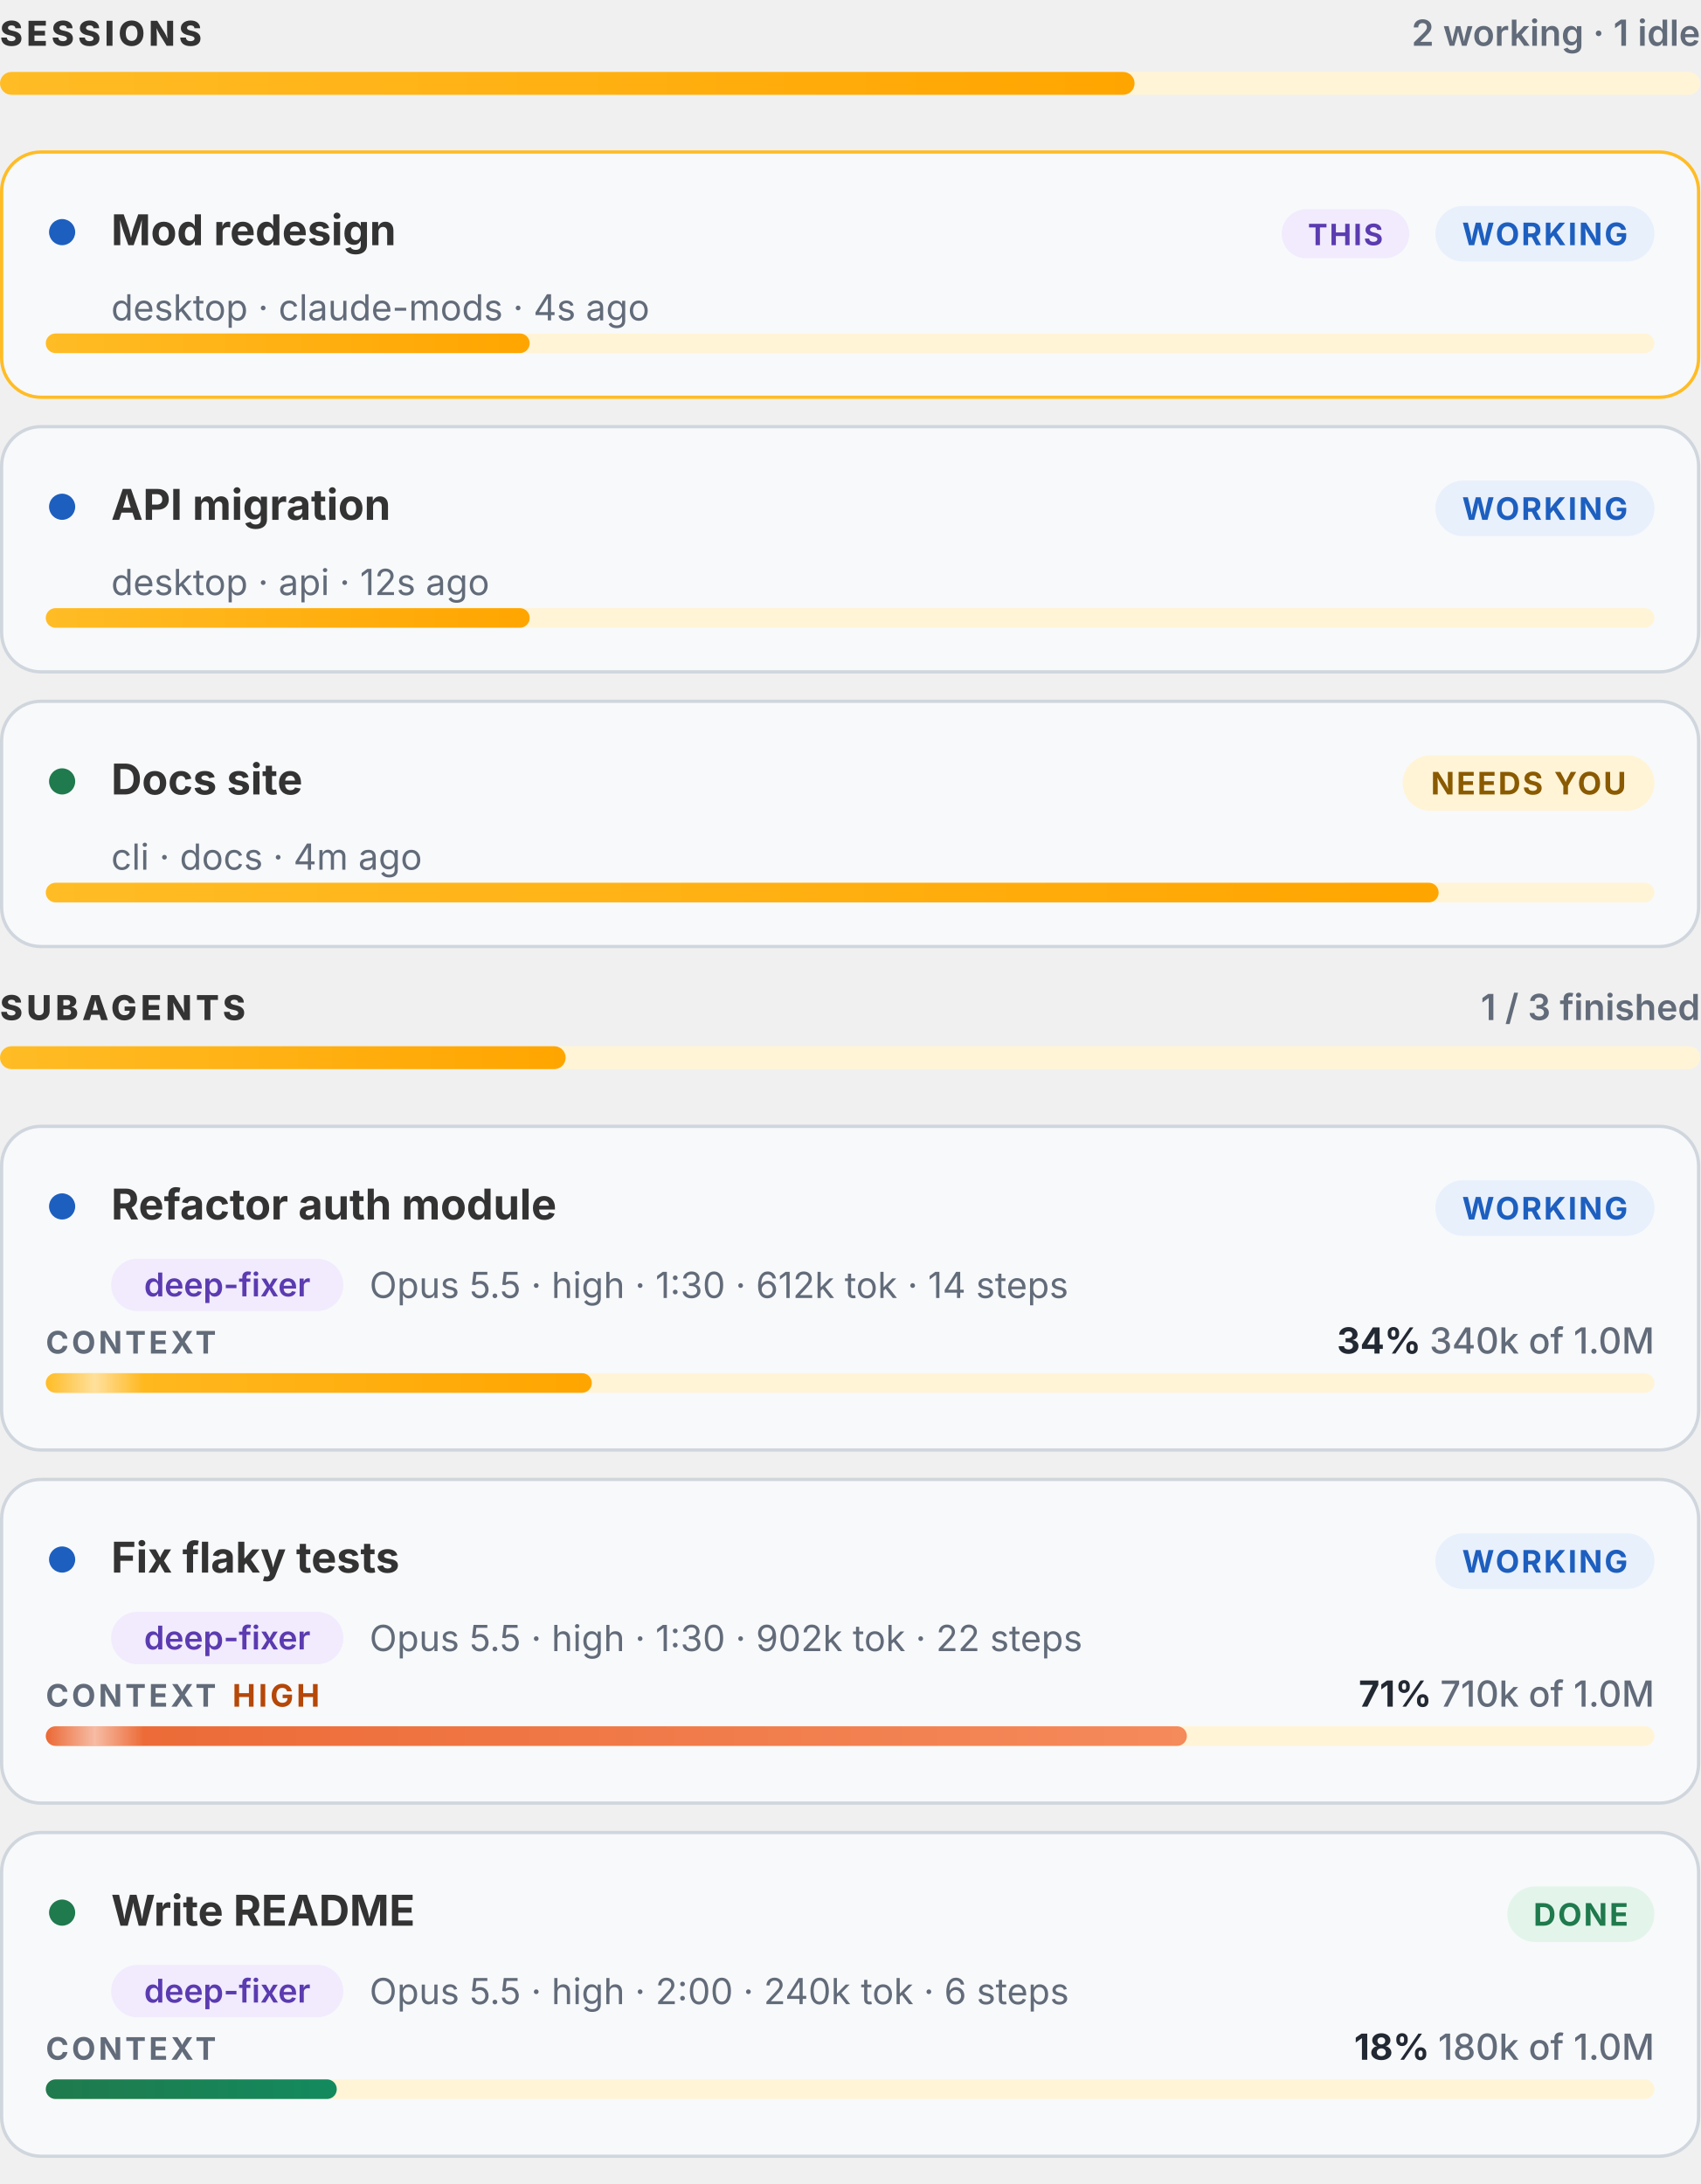
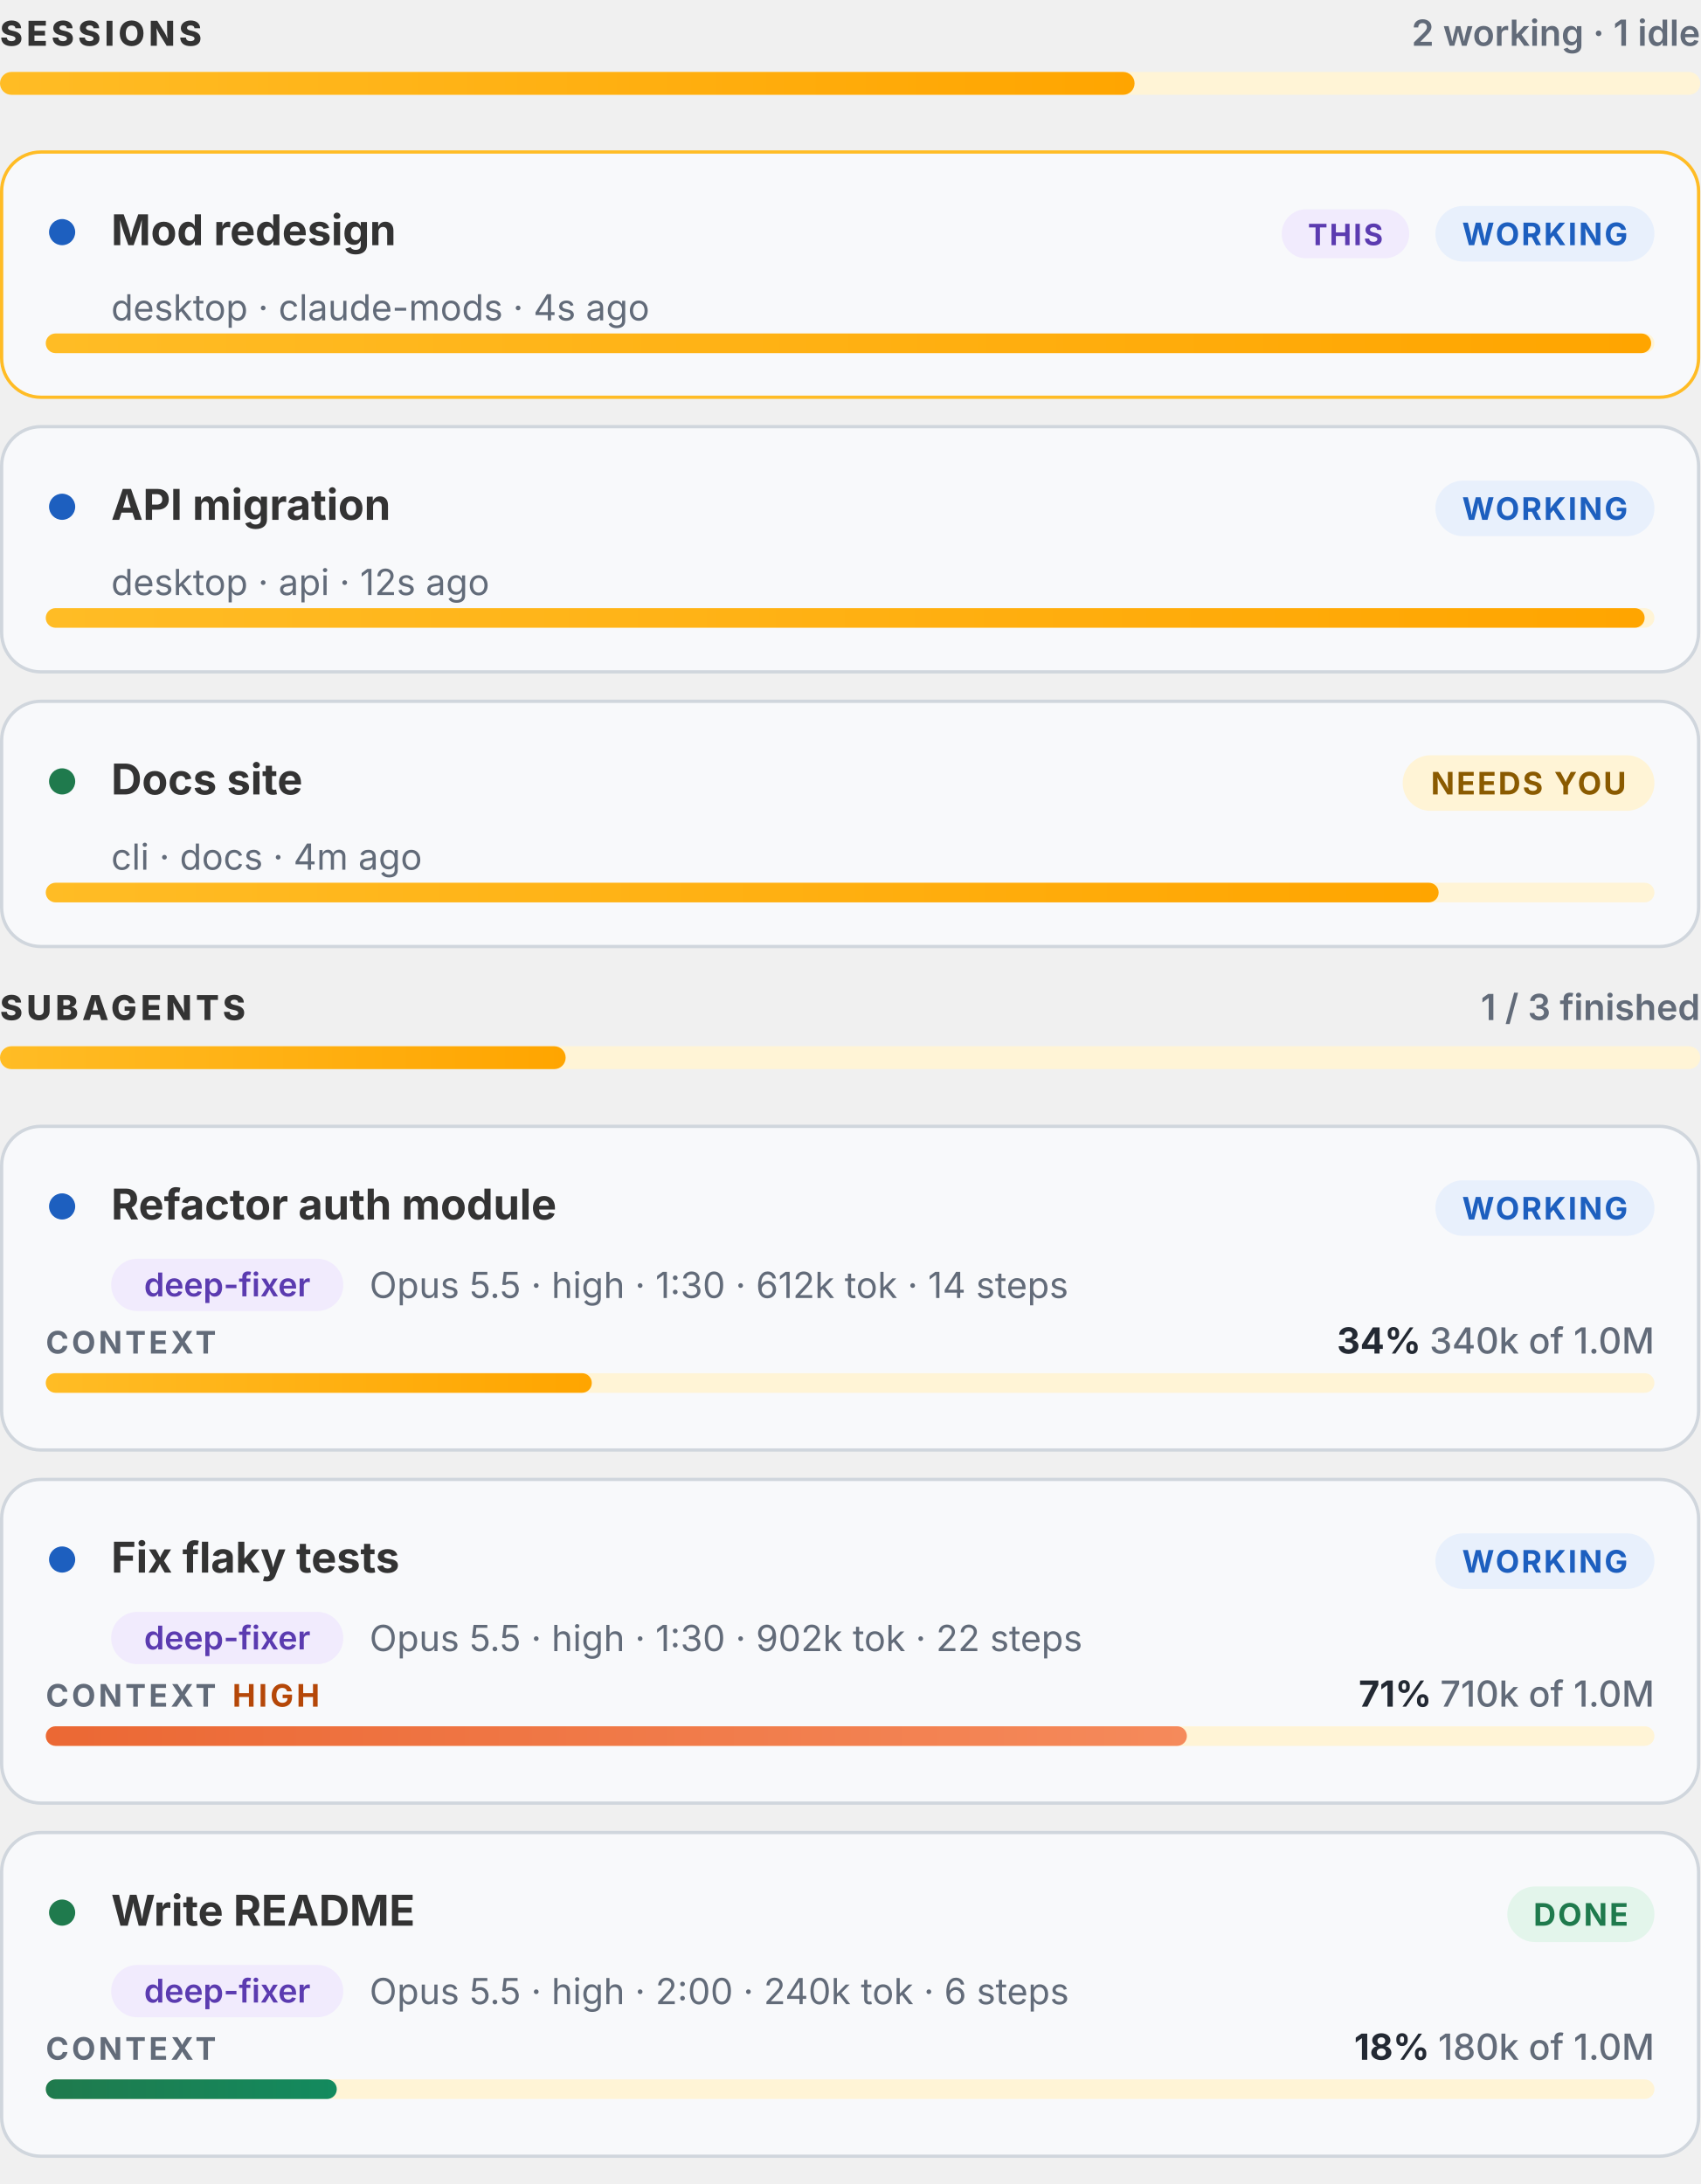
<svg xmlns="http://www.w3.org/2000/svg" width="520" height="668" viewBox="0 0 520 668" role="img" aria-label="The side panel: a sessions section and a subagents section, each with an overview progress bar">
  <svg x="0" y="0" width="520" height="38" viewBox="0 0 520 38">
    <style>
.card{fill:#F8F9FB;stroke:#D0D6DD}.nm{fill:#333333}.mu{fill:#626B79}.pc{fill:#232933}
.trk{fill:#FFF4D6}.tick{fill:#626B79}.chip{fill:#F1EBFD}.chipt{fill:#5B3BB0}.chipx{fill:none;stroke:#7D8695}.rail{fill:#EDF0F2}
.dot-ok{fill:#1F7A4D}.dot-run{fill:#1D5FBF}
.lz-run{fill:#E8F0FC}.lz-runt{fill:#1D5FBF}.lz-idle{fill:#EDF0F2}.lz-idlet{fill:#333333}
.lv-hi{fill:#B54708}.lv-bad{fill:#C62F2F}.seg{fill:#F8F9FB}
@media (prefers-color-scheme: dark){
.card{fill:#282828;stroke:#3F3F3F}.nm{fill:#FFFFFF}.mu{fill:#C4C9D0}.pc{fill:#FFFFFF}
.trk{fill:#3A3A38}.tick{fill:#9AA3AF}.chip{fill:#3A2F63}.chipt{fill:#D9CCFA}.chipx{stroke:#626B79}.rail{fill:#3A3A3A}
.dot-ok{fill:#4FD08F}.dot-run{fill:#6DA7EC}
.lz-run{fill:#1F3558}.lz-runt{fill:#B7D3F6}.lz-idle{fill:#3A3A3A}.lz-idlet{fill:#FFFFFF}
.lv-hi{fill:#EB6834}.lv-bad{fill:#FF7A78}.seg{fill:#282828}}

.lz-ok{fill:#E3F5EB}.lz-okt{fill:#1F7A4D}.lz-bad{fill:#FDECEC}.lz-badt{fill:#C62F2F}.tile{fill:#EDF0F2}
.lz-att{fill:#FFF4D6}.lz-attt{fill:#8A5A00}
@media (prefers-color-scheme: dark){
.lz-ok{fill:#1E3A2C}.lz-okt{fill:#7BE0B0}.lz-bad{fill:#4A2323}.lz-badt{fill:#FF9C9A}.tile{fill:#333333}
.lz-att{fill:#4A3A12}.lz-attt{fill:#FFD36B}}
@media (prefers-reduced-motion: reduce){*{animation:none!important}}</style>
    <defs>
      <linearGradient id="gOk_h1" x1="0" x2="1">
        <stop offset="0" stop-color="#FFBC25" />
        <stop offset="1" stop-color="#FFA500" />
      </linearGradient>
      <linearGradient id="gWarn_h1" x1="0" x2="1">
        <stop offset="0" stop-color="#EB6834" />
        <stop offset="1" stop-color="#F58A5B" />
      </linearGradient>
      <linearGradient id="gBad_h1" x1="0" x2="1">
        <stop offset="0" stop-color="#C62F2F" />
        <stop offset="1" stop-color="#E34948" />
      </linearGradient>
      <linearGradient id="gDone_h1" x1="0" x2="1">
        <stop offset="0" stop-color="#1F7A4D" />
        <stop offset="1" stop-color="#138A5E" />
      </linearGradient>
      <linearGradient id="gSheen_h1" x1="0" x2="1">
        <stop offset="0" stop-color="#fff" stop-opacity="0" />
        <stop offset=".5" stop-color="#fff" stop-opacity=".55" />
        <stop offset="1" stop-color="#fff" stop-opacity="0" />
      </linearGradient>
    </defs>
    <text class="nm" x="0" y="14" font-family="Inter,system-ui,-apple-system,'Segoe UI',Roboto,sans-serif" font-size="10.5" font-weight="800" letter-spacing="1.2">SESSIONS</text>
    <text class="mu" x="520" y="14" text-anchor="end" font-family="Inter,system-ui,-apple-system,'Segoe UI',Roboto,sans-serif" font-size="11" font-weight="600" font-variant-numeric="tabular-nums">2 working · 1 idle</text>
    <rect class="trk" x="0" y="22" width="520" height="7" rx="3.5" />
    <rect x="0" y="22" width="347" height="7" rx="3.5" fill="url(#gOk_h1)" />
  </svg>
  <svg x="0" y="46" width="520" height="76" viewBox="0 0 520 76">
    <style>
.card{fill:#F8F9FB;stroke:#D0D6DD}.nm{fill:#333333}.mu{fill:#626B79}.pc{fill:#232933}
.trk{fill:#FFF4D6}.tick{fill:#626B79}.chip{fill:#F1EBFD}.chipt{fill:#5B3BB0}.chipx{fill:none;stroke:#7D8695}.rail{fill:#EDF0F2}
.dot-ok{fill:#1F7A4D}.dot-run{fill:#1D5FBF}
.lz-run{fill:#E8F0FC}.lz-runt{fill:#1D5FBF}.lz-idle{fill:#EDF0F2}.lz-idlet{fill:#333333}
.lv-hi{fill:#B54708}.lv-bad{fill:#C62F2F}.seg{fill:#F8F9FB}
@media (prefers-color-scheme: dark){
.card{fill:#282828;stroke:#3F3F3F}.nm{fill:#FFFFFF}.mu{fill:#C4C9D0}.pc{fill:#FFFFFF}
.trk{fill:#3A3A38}.tick{fill:#9AA3AF}.chip{fill:#3A2F63}.chipt{fill:#D9CCFA}.chipx{stroke:#626B79}.rail{fill:#3A3A3A}
.dot-ok{fill:#4FD08F}.dot-run{fill:#6DA7EC}
.lz-run{fill:#1F3558}.lz-runt{fill:#B7D3F6}.lz-idle{fill:#3A3A3A}.lz-idlet{fill:#FFFFFF}
.lv-hi{fill:#EB6834}.lv-bad{fill:#FF7A78}.seg{fill:#282828}}

.lz-ok{fill:#E3F5EB}.lz-okt{fill:#1F7A4D}.lz-bad{fill:#FDECEC}.lz-badt{fill:#C62F2F}.tile{fill:#EDF0F2}
.lz-att{fill:#FFF4D6}.lz-attt{fill:#8A5A00}
@media (prefers-color-scheme: dark){
.lz-ok{fill:#1E3A2C}.lz-okt{fill:#7BE0B0}.lz-bad{fill:#4A2323}.lz-badt{fill:#FF9C9A}.tile{fill:#333333}
- .lz-att{fill:#4A3A12}.lz-attt{fill:#FFD36B}}@keyframes ss_s0{0%{transform:translateX(-148px)}100%{transform:translateX(492px)}}
+ .lz-att{fill:#4A3A12}.lz-attt{fill:#FFD36B}}
@media (prefers-reduced-motion: reduce){*{animation:none!important}}</style>
    <defs>
      <linearGradient id="gOk_s0" x1="0" x2="1">
        <stop offset="0" stop-color="#FFBC25" />
        <stop offset="1" stop-color="#FFA500" />
      </linearGradient>
      <linearGradient id="gWarn_s0" x1="0" x2="1">
        <stop offset="0" stop-color="#EB6834" />
        <stop offset="1" stop-color="#F58A5B" />
      </linearGradient>
      <linearGradient id="gBad_s0" x1="0" x2="1">
        <stop offset="0" stop-color="#C62F2F" />
        <stop offset="1" stop-color="#E34948" />
      </linearGradient>
      <linearGradient id="gDone_s0" x1="0" x2="1">
        <stop offset="0" stop-color="#1F7A4D" />
        <stop offset="1" stop-color="#138A5E" />
      </linearGradient>
      <linearGradient id="gSheen_s0" x1="0" x2="1">
        <stop offset="0" stop-color="#fff" stop-opacity="0" />
        <stop offset=".5" stop-color="#fff" stop-opacity=".55" />
        <stop offset="1" stop-color="#fff" stop-opacity="0" />
      </linearGradient>
    </defs>
    <rect class="card" x=".5" y=".5" width="519" height="75" rx="12" style="stroke:#FFBC25" />
    <circle class="dot-run" cx="19" cy="25" r="4" />
    <text class="nm" x="34" y="29" font-family="Inter,system-ui,-apple-system,'Segoe UI',Roboto,sans-serif" font-size="13" font-weight="650">Mod redesign</text>
    <rect class="chip" x="392" y="18" width="39" height="15" rx="7.5" />
    <text class="chipt" x="411.5" y="29" text-anchor="middle" font-family="Inter,system-ui,-apple-system,'Segoe UI',Roboto,sans-serif" font-size="9" font-weight="700" letter-spacing=".6">THIS</text>
    <rect class="lz-run" x="439" y="17" width="67" height="17" rx="8.5" />
    <text class="lz-runt" x="472.5" y="29" text-anchor="middle" font-family="Inter,system-ui,-apple-system,'Segoe UI',Roboto,sans-serif" font-size="9.5" font-weight="700" letter-spacing=".6">WORKING</text>
    <text class="mu" x="34" y="52" font-family="Inter,system-ui,-apple-system,'Segoe UI',Roboto,sans-serif" font-size="11" font-variant-numeric="tabular-nums">desktop · claude-mods · 4s ago</text>
    <rect class="trk" x="14" y="56" width="492" height="6" rx="3" />
-     <clipPath id="sc_s0">
-       <rect x="14" y="56" width="492" height="6" rx="3" />
-     </clipPath>
-     <g clip-path="url(#sc_s0)">
-       <rect x="14" y="56" width="148" height="6" rx="3" fill="url(#gOk_s0)" style="animation:ss_s0 1.8s cubic-bezier(.65,0,.35,1) infinite;animation-delay:-0.00s" />
-     </g>
+     <rect x="14" y="56" width="491" height="6" rx="3" fill="url(#gOk_s0)" />
  </svg>
  <svg x="0" y="130" width="520" height="76" viewBox="0 0 520 76">
    <style>
.card{fill:#F8F9FB;stroke:#D0D6DD}.nm{fill:#333333}.mu{fill:#626B79}.pc{fill:#232933}
.trk{fill:#FFF4D6}.tick{fill:#626B79}.chip{fill:#F1EBFD}.chipt{fill:#5B3BB0}.chipx{fill:none;stroke:#7D8695}.rail{fill:#EDF0F2}
.dot-ok{fill:#1F7A4D}.dot-run{fill:#1D5FBF}
.lz-run{fill:#E8F0FC}.lz-runt{fill:#1D5FBF}.lz-idle{fill:#EDF0F2}.lz-idlet{fill:#333333}
.lv-hi{fill:#B54708}.lv-bad{fill:#C62F2F}.seg{fill:#F8F9FB}
@media (prefers-color-scheme: dark){
.card{fill:#282828;stroke:#3F3F3F}.nm{fill:#FFFFFF}.mu{fill:#C4C9D0}.pc{fill:#FFFFFF}
.trk{fill:#3A3A38}.tick{fill:#9AA3AF}.chip{fill:#3A2F63}.chipt{fill:#D9CCFA}.chipx{stroke:#626B79}.rail{fill:#3A3A3A}
.dot-ok{fill:#4FD08F}.dot-run{fill:#6DA7EC}
.lz-run{fill:#1F3558}.lz-runt{fill:#B7D3F6}.lz-idle{fill:#3A3A3A}.lz-idlet{fill:#FFFFFF}
.lv-hi{fill:#EB6834}.lv-bad{fill:#FF7A78}.seg{fill:#282828}}

.lz-ok{fill:#E3F5EB}.lz-okt{fill:#1F7A4D}.lz-bad{fill:#FDECEC}.lz-badt{fill:#C62F2F}.tile{fill:#EDF0F2}
.lz-att{fill:#FFF4D6}.lz-attt{fill:#8A5A00}
@media (prefers-color-scheme: dark){
.lz-ok{fill:#1E3A2C}.lz-okt{fill:#7BE0B0}.lz-bad{fill:#4A2323}.lz-badt{fill:#FF9C9A}.tile{fill:#333333}
- .lz-att{fill:#4A3A12}.lz-attt{fill:#FFD36B}}@keyframes ss_s1{0%{transform:translateX(-148px)}100%{transform:translateX(492px)}}
+ .lz-att{fill:#4A3A12}.lz-attt{fill:#FFD36B}}
@media (prefers-reduced-motion: reduce){*{animation:none!important}}</style>
    <defs>
      <linearGradient id="gOk_s1" x1="0" x2="1">
        <stop offset="0" stop-color="#FFBC25" />
        <stop offset="1" stop-color="#FFA500" />
      </linearGradient>
      <linearGradient id="gWarn_s1" x1="0" x2="1">
        <stop offset="0" stop-color="#EB6834" />
        <stop offset="1" stop-color="#F58A5B" />
      </linearGradient>
      <linearGradient id="gBad_s1" x1="0" x2="1">
        <stop offset="0" stop-color="#C62F2F" />
        <stop offset="1" stop-color="#E34948" />
      </linearGradient>
      <linearGradient id="gDone_s1" x1="0" x2="1">
        <stop offset="0" stop-color="#1F7A4D" />
        <stop offset="1" stop-color="#138A5E" />
      </linearGradient>
      <linearGradient id="gSheen_s1" x1="0" x2="1">
        <stop offset="0" stop-color="#fff" stop-opacity="0" />
        <stop offset=".5" stop-color="#fff" stop-opacity=".55" />
        <stop offset="1" stop-color="#fff" stop-opacity="0" />
      </linearGradient>
    </defs>
    <rect class="card" x=".5" y=".5" width="519" height="75" rx="12" />
    <circle class="dot-run" cx="19" cy="25" r="4" />
    <text class="nm" x="34" y="29" font-family="Inter,system-ui,-apple-system,'Segoe UI',Roboto,sans-serif" font-size="13" font-weight="650">API migration</text>
    <rect class="lz-run" x="439" y="17" width="67" height="17" rx="8.5" />
    <text class="lz-runt" x="472.5" y="29" text-anchor="middle" font-family="Inter,system-ui,-apple-system,'Segoe UI',Roboto,sans-serif" font-size="9.5" font-weight="700" letter-spacing=".6">WORKING</text>
    <text class="mu" x="34" y="52" font-family="Inter,system-ui,-apple-system,'Segoe UI',Roboto,sans-serif" font-size="11" font-variant-numeric="tabular-nums">desktop · api · 12s ago</text>
    <rect class="trk" x="14" y="56" width="492" height="6" rx="3" />
-     <clipPath id="sc_s1">
-       <rect x="14" y="56" width="492" height="6" rx="3" />
-     </clipPath>
-     <g clip-path="url(#sc_s1)">
-       <rect x="14" y="56" width="148" height="6" rx="3" fill="url(#gOk_s1)" style="animation:ss_s1 1.8s cubic-bezier(.65,0,.35,1) infinite;animation-delay:-0.00s" />
-     </g>
+     <rect x="14" y="56" width="489" height="6" rx="3" fill="url(#gOk_s1)" />
  </svg>
  <svg x="0" y="214" width="520" height="76" viewBox="0 0 520 76">
    <style>
.card{fill:#F8F9FB;stroke:#D0D6DD}.nm{fill:#333333}.mu{fill:#626B79}.pc{fill:#232933}
.trk{fill:#FFF4D6}.tick{fill:#626B79}.chip{fill:#F1EBFD}.chipt{fill:#5B3BB0}.chipx{fill:none;stroke:#7D8695}.rail{fill:#EDF0F2}
.dot-ok{fill:#1F7A4D}.dot-run{fill:#1D5FBF}
.lz-run{fill:#E8F0FC}.lz-runt{fill:#1D5FBF}.lz-idle{fill:#EDF0F2}.lz-idlet{fill:#333333}
.lv-hi{fill:#B54708}.lv-bad{fill:#C62F2F}.seg{fill:#F8F9FB}
@media (prefers-color-scheme: dark){
.card{fill:#282828;stroke:#3F3F3F}.nm{fill:#FFFFFF}.mu{fill:#C4C9D0}.pc{fill:#FFFFFF}
.trk{fill:#3A3A38}.tick{fill:#9AA3AF}.chip{fill:#3A2F63}.chipt{fill:#D9CCFA}.chipx{stroke:#626B79}.rail{fill:#3A3A3A}
.dot-ok{fill:#4FD08F}.dot-run{fill:#6DA7EC}
.lz-run{fill:#1F3558}.lz-runt{fill:#B7D3F6}.lz-idle{fill:#3A3A3A}.lz-idlet{fill:#FFFFFF}
.lv-hi{fill:#EB6834}.lv-bad{fill:#FF7A78}.seg{fill:#282828}}

.lz-ok{fill:#E3F5EB}.lz-okt{fill:#1F7A4D}.lz-bad{fill:#FDECEC}.lz-badt{fill:#C62F2F}.tile{fill:#EDF0F2}
.lz-att{fill:#FFF4D6}.lz-attt{fill:#8A5A00}
@media (prefers-color-scheme: dark){
.lz-ok{fill:#1E3A2C}.lz-okt{fill:#7BE0B0}.lz-bad{fill:#4A2323}.lz-badt{fill:#FF9C9A}.tile{fill:#333333}
.lz-att{fill:#4A3A12}.lz-attt{fill:#FFD36B}}
@media (prefers-reduced-motion: reduce){*{animation:none!important}}</style>
    <defs>
      <linearGradient id="gOk_s2" x1="0" x2="1">
        <stop offset="0" stop-color="#FFBC25" />
        <stop offset="1" stop-color="#FFA500" />
      </linearGradient>
      <linearGradient id="gWarn_s2" x1="0" x2="1">
        <stop offset="0" stop-color="#EB6834" />
        <stop offset="1" stop-color="#F58A5B" />
      </linearGradient>
      <linearGradient id="gBad_s2" x1="0" x2="1">
        <stop offset="0" stop-color="#C62F2F" />
        <stop offset="1" stop-color="#E34948" />
      </linearGradient>
      <linearGradient id="gDone_s2" x1="0" x2="1">
        <stop offset="0" stop-color="#1F7A4D" />
        <stop offset="1" stop-color="#138A5E" />
      </linearGradient>
      <linearGradient id="gSheen_s2" x1="0" x2="1">
        <stop offset="0" stop-color="#fff" stop-opacity="0" />
        <stop offset=".5" stop-color="#fff" stop-opacity=".55" />
        <stop offset="1" stop-color="#fff" stop-opacity="0" />
      </linearGradient>
    </defs>
    <rect class="card" x=".5" y=".5" width="519" height="75" rx="12" />
    <circle class="dot-ok" cx="19" cy="25" r="4" />
    <text class="nm" x="34" y="29" font-family="Inter,system-ui,-apple-system,'Segoe UI',Roboto,sans-serif" font-size="13" font-weight="650">Docs site</text>
    <rect class="lz-att" x="429" y="17" width="77" height="17" rx="8.5" />
    <text class="lz-attt" x="467.5" y="29" text-anchor="middle" font-family="Inter,system-ui,-apple-system,'Segoe UI',Roboto,sans-serif" font-size="9.5" font-weight="700" letter-spacing=".6">NEEDS YOU</text>
    <text class="mu" x="34" y="52" font-family="Inter,system-ui,-apple-system,'Segoe UI',Roboto,sans-serif" font-size="11" font-variant-numeric="tabular-nums">cli · docs · 4m ago</text>
    <rect class="trk" x="14" y="56" width="492" height="6" rx="3" />
    <rect x="14" y="56" width="426" height="6" rx="3" fill="url(#gOk_s2)" />
  </svg>
  <svg x="0" y="298" width="520" height="38" viewBox="0 0 520 38">
    <style>
.card{fill:#F8F9FB;stroke:#D0D6DD}.nm{fill:#333333}.mu{fill:#626B79}.pc{fill:#232933}
.trk{fill:#FFF4D6}.tick{fill:#626B79}.chip{fill:#F1EBFD}.chipt{fill:#5B3BB0}.chipx{fill:none;stroke:#7D8695}.rail{fill:#EDF0F2}
.dot-ok{fill:#1F7A4D}.dot-run{fill:#1D5FBF}
.lz-run{fill:#E8F0FC}.lz-runt{fill:#1D5FBF}.lz-idle{fill:#EDF0F2}.lz-idlet{fill:#333333}
.lv-hi{fill:#B54708}.lv-bad{fill:#C62F2F}.seg{fill:#F8F9FB}
@media (prefers-color-scheme: dark){
.card{fill:#282828;stroke:#3F3F3F}.nm{fill:#FFFFFF}.mu{fill:#C4C9D0}.pc{fill:#FFFFFF}
.trk{fill:#3A3A38}.tick{fill:#9AA3AF}.chip{fill:#3A2F63}.chipt{fill:#D9CCFA}.chipx{stroke:#626B79}.rail{fill:#3A3A3A}
.dot-ok{fill:#4FD08F}.dot-run{fill:#6DA7EC}
.lz-run{fill:#1F3558}.lz-runt{fill:#B7D3F6}.lz-idle{fill:#3A3A3A}.lz-idlet{fill:#FFFFFF}
.lv-hi{fill:#EB6834}.lv-bad{fill:#FF7A78}.seg{fill:#282828}}

.lz-ok{fill:#E3F5EB}.lz-okt{fill:#1F7A4D}.lz-bad{fill:#FDECEC}.lz-badt{fill:#C62F2F}.tile{fill:#EDF0F2}
.lz-att{fill:#FFF4D6}.lz-attt{fill:#8A5A00}
@media (prefers-color-scheme: dark){
.lz-ok{fill:#1E3A2C}.lz-okt{fill:#7BE0B0}.lz-bad{fill:#4A2323}.lz-badt{fill:#FF9C9A}.tile{fill:#333333}
.lz-att{fill:#4A3A12}.lz-attt{fill:#FFD36B}}
@media (prefers-reduced-motion: reduce){*{animation:none!important}}</style>
    <defs>
      <linearGradient id="gOk_h2" x1="0" x2="1">
        <stop offset="0" stop-color="#FFBC25" />
        <stop offset="1" stop-color="#FFA500" />
      </linearGradient>
      <linearGradient id="gWarn_h2" x1="0" x2="1">
        <stop offset="0" stop-color="#EB6834" />
        <stop offset="1" stop-color="#F58A5B" />
      </linearGradient>
      <linearGradient id="gBad_h2" x1="0" x2="1">
        <stop offset="0" stop-color="#C62F2F" />
        <stop offset="1" stop-color="#E34948" />
      </linearGradient>
      <linearGradient id="gDone_h2" x1="0" x2="1">
        <stop offset="0" stop-color="#1F7A4D" />
        <stop offset="1" stop-color="#138A5E" />
      </linearGradient>
      <linearGradient id="gSheen_h2" x1="0" x2="1">
        <stop offset="0" stop-color="#fff" stop-opacity="0" />
        <stop offset=".5" stop-color="#fff" stop-opacity=".55" />
        <stop offset="1" stop-color="#fff" stop-opacity="0" />
      </linearGradient>
    </defs>
    <text class="nm" x="0" y="14" font-family="Inter,system-ui,-apple-system,'Segoe UI',Roboto,sans-serif" font-size="10.5" font-weight="800" letter-spacing="1.2">SUBAGENTS</text>
    <text class="mu" x="520" y="14" text-anchor="end" font-family="Inter,system-ui,-apple-system,'Segoe UI',Roboto,sans-serif" font-size="11" font-weight="600" font-variant-numeric="tabular-nums">1 / 3 finished</text>
    <rect class="trk" x="0" y="22" width="520" height="7" rx="3.5" />
    <rect x="0" y="22" width="173" height="7" rx="3.5" fill="url(#gOk_h2)" />
  </svg>
  <svg x="0" y="344" width="520" height="100" viewBox="0 0 520 100">
    <style>
.card{fill:#F8F9FB;stroke:#D0D6DD}.nm{fill:#333333}.mu{fill:#626B79}.pc{fill:#232933}
.trk{fill:#FFF4D6}.tick{fill:#626B79}.chip{fill:#F1EBFD}.chipt{fill:#5B3BB0}.chipx{fill:none;stroke:#7D8695}.rail{fill:#EDF0F2}
.dot-ok{fill:#1F7A4D}.dot-run{fill:#1D5FBF}
.lz-run{fill:#E8F0FC}.lz-runt{fill:#1D5FBF}.lz-idle{fill:#EDF0F2}.lz-idlet{fill:#333333}
.lv-hi{fill:#B54708}.lv-bad{fill:#C62F2F}.seg{fill:#F8F9FB}
@media (prefers-color-scheme: dark){
.card{fill:#282828;stroke:#3F3F3F}.nm{fill:#FFFFFF}.mu{fill:#C4C9D0}.pc{fill:#FFFFFF}
.trk{fill:#3A3A38}.tick{fill:#9AA3AF}.chip{fill:#3A2F63}.chipt{fill:#D9CCFA}.chipx{stroke:#626B79}.rail{fill:#3A3A3A}
.dot-ok{fill:#4FD08F}.dot-run{fill:#6DA7EC}
.lz-run{fill:#1F3558}.lz-runt{fill:#B7D3F6}.lz-idle{fill:#3A3A3A}.lz-idlet{fill:#FFFFFF}
.lv-hi{fill:#EB6834}.lv-bad{fill:#FF7A78}.seg{fill:#282828}}

.lz-ok{fill:#E3F5EB}.lz-okt{fill:#1F7A4D}.lz-bad{fill:#FDECEC}.lz-badt{fill:#C62F2F}.tile{fill:#EDF0F2}
.lz-att{fill:#FFF4D6}.lz-attt{fill:#8A5A00}
@media (prefers-color-scheme: dark){
.lz-ok{fill:#1E3A2C}.lz-okt{fill:#7BE0B0}.lz-bad{fill:#4A2323}.lz-badt{fill:#FF9C9A}.tile{fill:#333333}
- .lz-att{fill:#4A3A12}.lz-attt{fill:#FFD36B}}@keyframes sa_g0{0%{transform:translateX(-30px)}100%{transform:translateX(167px)}}
+ .lz-att{fill:#4A3A12}.lz-attt{fill:#FFD36B}}
@media (prefers-reduced-motion: reduce){*{animation:none!important}}</style>
    <defs>
      <linearGradient id="gOk_g0" x1="0" x2="1">
        <stop offset="0" stop-color="#FFBC25" />
        <stop offset="1" stop-color="#FFA500" />
      </linearGradient>
      <linearGradient id="gWarn_g0" x1="0" x2="1">
        <stop offset="0" stop-color="#EB6834" />
        <stop offset="1" stop-color="#F58A5B" />
      </linearGradient>
      <linearGradient id="gBad_g0" x1="0" x2="1">
        <stop offset="0" stop-color="#C62F2F" />
        <stop offset="1" stop-color="#E34948" />
      </linearGradient>
      <linearGradient id="gDone_g0" x1="0" x2="1">
        <stop offset="0" stop-color="#1F7A4D" />
        <stop offset="1" stop-color="#138A5E" />
      </linearGradient>
      <linearGradient id="gSheen_g0" x1="0" x2="1">
        <stop offset="0" stop-color="#fff" stop-opacity="0" />
        <stop offset=".5" stop-color="#fff" stop-opacity=".55" />
        <stop offset="1" stop-color="#fff" stop-opacity="0" />
      </linearGradient>
    </defs>
    <rect class="card" x=".5" y=".5" width="519" height="99" rx="12" />
    <circle class="dot-run" cx="19" cy="25" r="4" />
    <text class="nm" x="34" y="29" font-family="Inter,system-ui,-apple-system,'Segoe UI',Roboto,sans-serif" font-size="13" font-weight="650">Refactor auth module</text>
    <rect class="lz-run" x="439" y="17" width="67" height="17" rx="8.5" />
    <text class="lz-runt" x="472.5" y="29" text-anchor="middle" font-family="Inter,system-ui,-apple-system,'Segoe UI',Roboto,sans-serif" font-size="9.5" font-weight="700" letter-spacing=".6">WORKING</text>
    <rect class="chip" x="34" y="41" width="71" height="16" rx="8" />
    <text class="chipt" x="69.5" y="52.5" text-anchor="middle" font-family="Inter,system-ui,-apple-system,'Segoe UI',Roboto,sans-serif" font-size="10" font-weight="600">deep-fixer</text>
    <text class="mu" x="113" y="53" font-family="Inter,system-ui,-apple-system,'Segoe UI',Roboto,sans-serif" font-size="11" font-variant-numeric="tabular-nums">Opus 5.5  ·  high  ·  1:30  ·  612k tok  ·  14 steps</text>
    <text class="mu" x="14" y="70" font-family="Inter,system-ui,-apple-system,'Segoe UI',Roboto,sans-serif" font-size="9.5" font-weight="700" letter-spacing=".9">CONTEXT</text>
    <text class="pc" x="506" y="70" text-anchor="end" font-family="Inter,system-ui,-apple-system,'Segoe UI',Roboto,sans-serif" font-size="11" font-weight="700" font-variant-numeric="tabular-nums">34%  <tspan class="mu" font-weight="500">340k of 1.0M</tspan>
    </text>
    <rect class="trk" x="14" y="76" width="492" height="6" rx="3" />
    <rect x="14" y="76" width="167" height="6" rx="3" fill="url(#gOk_g0)" />
-     <clipPath id="ca_g0">
-       <rect x="14" y="76" width="167" height="6" rx="3" />
-     </clipPath>
-     <g clip-path="url(#ca_g0)">
-       <rect x="14" y="76" width="30" height="6" fill="url(#gSheen_g0)" style="animation:sa_g0 1.6s cubic-bezier(.65,0,.35,1) infinite;animation-delay:-0.00s" />
-     </g>
  </svg>
  <svg x="0" y="452" width="520" height="100" viewBox="0 0 520 100">
    <style>
.card{fill:#F8F9FB;stroke:#D0D6DD}.nm{fill:#333333}.mu{fill:#626B79}.pc{fill:#232933}
.trk{fill:#FFF4D6}.tick{fill:#626B79}.chip{fill:#F1EBFD}.chipt{fill:#5B3BB0}.chipx{fill:none;stroke:#7D8695}.rail{fill:#EDF0F2}
.dot-ok{fill:#1F7A4D}.dot-run{fill:#1D5FBF}
.lz-run{fill:#E8F0FC}.lz-runt{fill:#1D5FBF}.lz-idle{fill:#EDF0F2}.lz-idlet{fill:#333333}
.lv-hi{fill:#B54708}.lv-bad{fill:#C62F2F}.seg{fill:#F8F9FB}
@media (prefers-color-scheme: dark){
.card{fill:#282828;stroke:#3F3F3F}.nm{fill:#FFFFFF}.mu{fill:#C4C9D0}.pc{fill:#FFFFFF}
.trk{fill:#3A3A38}.tick{fill:#9AA3AF}.chip{fill:#3A2F63}.chipt{fill:#D9CCFA}.chipx{stroke:#626B79}.rail{fill:#3A3A3A}
.dot-ok{fill:#4FD08F}.dot-run{fill:#6DA7EC}
.lz-run{fill:#1F3558}.lz-runt{fill:#B7D3F6}.lz-idle{fill:#3A3A3A}.lz-idlet{fill:#FFFFFF}
.lv-hi{fill:#EB6834}.lv-bad{fill:#FF7A78}.seg{fill:#282828}}

.lz-ok{fill:#E3F5EB}.lz-okt{fill:#1F7A4D}.lz-bad{fill:#FDECEC}.lz-badt{fill:#C62F2F}.tile{fill:#EDF0F2}
.lz-att{fill:#FFF4D6}.lz-attt{fill:#8A5A00}
@media (prefers-color-scheme: dark){
.lz-ok{fill:#1E3A2C}.lz-okt{fill:#7BE0B0}.lz-bad{fill:#4A2323}.lz-badt{fill:#FF9C9A}.tile{fill:#333333}
- .lz-att{fill:#4A3A12}.lz-attt{fill:#FFD36B}}@keyframes sa_g1{0%{transform:translateX(-30px)}100%{transform:translateX(349px)}}
+ .lz-att{fill:#4A3A12}.lz-attt{fill:#FFD36B}}
@media (prefers-reduced-motion: reduce){*{animation:none!important}}</style>
    <defs>
      <linearGradient id="gOk_g1" x1="0" x2="1">
        <stop offset="0" stop-color="#FFBC25" />
        <stop offset="1" stop-color="#FFA500" />
      </linearGradient>
      <linearGradient id="gWarn_g1" x1="0" x2="1">
        <stop offset="0" stop-color="#EB6834" />
        <stop offset="1" stop-color="#F58A5B" />
      </linearGradient>
      <linearGradient id="gBad_g1" x1="0" x2="1">
        <stop offset="0" stop-color="#C62F2F" />
        <stop offset="1" stop-color="#E34948" />
      </linearGradient>
      <linearGradient id="gDone_g1" x1="0" x2="1">
        <stop offset="0" stop-color="#1F7A4D" />
        <stop offset="1" stop-color="#138A5E" />
      </linearGradient>
      <linearGradient id="gSheen_g1" x1="0" x2="1">
        <stop offset="0" stop-color="#fff" stop-opacity="0" />
        <stop offset=".5" stop-color="#fff" stop-opacity=".55" />
        <stop offset="1" stop-color="#fff" stop-opacity="0" />
      </linearGradient>
    </defs>
    <rect class="card" x=".5" y=".5" width="519" height="99" rx="12" />
    <circle class="dot-run" cx="19" cy="25" r="4" />
    <text class="nm" x="34" y="29" font-family="Inter,system-ui,-apple-system,'Segoe UI',Roboto,sans-serif" font-size="13" font-weight="650">Fix flaky tests</text>
    <rect class="lz-run" x="439" y="17" width="67" height="17" rx="8.5" />
    <text class="lz-runt" x="472.5" y="29" text-anchor="middle" font-family="Inter,system-ui,-apple-system,'Segoe UI',Roboto,sans-serif" font-size="9.5" font-weight="700" letter-spacing=".6">WORKING</text>
    <rect class="chip" x="34" y="41" width="71" height="16" rx="8" />
    <text class="chipt" x="69.5" y="52.5" text-anchor="middle" font-family="Inter,system-ui,-apple-system,'Segoe UI',Roboto,sans-serif" font-size="10" font-weight="600">deep-fixer</text>
    <text class="mu" x="113" y="53" font-family="Inter,system-ui,-apple-system,'Segoe UI',Roboto,sans-serif" font-size="11" font-variant-numeric="tabular-nums">Opus 5.5  ·  high  ·  1:30  ·  902k tok  ·  22 steps</text>
    <text class="mu" x="14" y="70" font-family="Inter,system-ui,-apple-system,'Segoe UI',Roboto,sans-serif" font-size="9.5" font-weight="700" letter-spacing=".9">CONTEXT<tspan class="lv-hi" dx="5">HIGH</tspan>
    </text>
    <text class="pc" x="506" y="70" text-anchor="end" font-family="Inter,system-ui,-apple-system,'Segoe UI',Roboto,sans-serif" font-size="11" font-weight="700" font-variant-numeric="tabular-nums">71%  <tspan class="mu" font-weight="500">710k of 1.0M</tspan>
    </text>
    <rect class="trk" x="14" y="76" width="492" height="6" rx="3" />
    <rect x="14" y="76" width="349" height="6" rx="3" fill="url(#gWarn_g1)" />
-     <clipPath id="ca_g1">
-       <rect x="14" y="76" width="349" height="6" rx="3" />
-     </clipPath>
-     <g clip-path="url(#ca_g1)">
-       <rect x="14" y="76" width="30" height="6" fill="url(#gSheen_g1)" style="animation:sa_g1 1.6s cubic-bezier(.65,0,.35,1) infinite;animation-delay:-0.00s" />
-     </g>
  </svg>
  <svg x="0" y="560" width="520" height="100" viewBox="0 0 520 100">
    <style>
.card{fill:#F8F9FB;stroke:#D0D6DD}.nm{fill:#333333}.mu{fill:#626B79}.pc{fill:#232933}
.trk{fill:#FFF4D6}.tick{fill:#626B79}.chip{fill:#F1EBFD}.chipt{fill:#5B3BB0}.chipx{fill:none;stroke:#7D8695}.rail{fill:#EDF0F2}
.dot-ok{fill:#1F7A4D}.dot-run{fill:#1D5FBF}
.lz-run{fill:#E8F0FC}.lz-runt{fill:#1D5FBF}.lz-idle{fill:#EDF0F2}.lz-idlet{fill:#333333}
.lv-hi{fill:#B54708}.lv-bad{fill:#C62F2F}.seg{fill:#F8F9FB}
@media (prefers-color-scheme: dark){
.card{fill:#282828;stroke:#3F3F3F}.nm{fill:#FFFFFF}.mu{fill:#C4C9D0}.pc{fill:#FFFFFF}
.trk{fill:#3A3A38}.tick{fill:#9AA3AF}.chip{fill:#3A2F63}.chipt{fill:#D9CCFA}.chipx{stroke:#626B79}.rail{fill:#3A3A3A}
.dot-ok{fill:#4FD08F}.dot-run{fill:#6DA7EC}
.lz-run{fill:#1F3558}.lz-runt{fill:#B7D3F6}.lz-idle{fill:#3A3A3A}.lz-idlet{fill:#FFFFFF}
.lv-hi{fill:#EB6834}.lv-bad{fill:#FF7A78}.seg{fill:#282828}}

.lz-ok{fill:#E3F5EB}.lz-okt{fill:#1F7A4D}.lz-bad{fill:#FDECEC}.lz-badt{fill:#C62F2F}.tile{fill:#EDF0F2}
.lz-att{fill:#FFF4D6}.lz-attt{fill:#8A5A00}
@media (prefers-color-scheme: dark){
.lz-ok{fill:#1E3A2C}.lz-okt{fill:#7BE0B0}.lz-bad{fill:#4A2323}.lz-badt{fill:#FF9C9A}.tile{fill:#333333}
.lz-att{fill:#4A3A12}.lz-attt{fill:#FFD36B}}
@media (prefers-reduced-motion: reduce){*{animation:none!important}}</style>
    <defs>
      <linearGradient id="gOk_g2" x1="0" x2="1">
        <stop offset="0" stop-color="#FFBC25" />
        <stop offset="1" stop-color="#FFA500" />
      </linearGradient>
      <linearGradient id="gWarn_g2" x1="0" x2="1">
        <stop offset="0" stop-color="#EB6834" />
        <stop offset="1" stop-color="#F58A5B" />
      </linearGradient>
      <linearGradient id="gBad_g2" x1="0" x2="1">
        <stop offset="0" stop-color="#C62F2F" />
        <stop offset="1" stop-color="#E34948" />
      </linearGradient>
      <linearGradient id="gDone_g2" x1="0" x2="1">
        <stop offset="0" stop-color="#1F7A4D" />
        <stop offset="1" stop-color="#138A5E" />
      </linearGradient>
      <linearGradient id="gSheen_g2" x1="0" x2="1">
        <stop offset="0" stop-color="#fff" stop-opacity="0" />
        <stop offset=".5" stop-color="#fff" stop-opacity=".55" />
        <stop offset="1" stop-color="#fff" stop-opacity="0" />
      </linearGradient>
    </defs>
    <rect class="card" x=".5" y=".5" width="519" height="99" rx="12" />
    <circle class="dot-ok" cx="19" cy="25" r="4" />
    <text class="nm" x="34" y="29" font-family="Inter,system-ui,-apple-system,'Segoe UI',Roboto,sans-serif" font-size="13" font-weight="650">Write README</text>
    <rect class="lz-ok" x="461" y="17" width="45" height="17" rx="8.5" />
    <text class="lz-okt" x="483.5" y="29" text-anchor="middle" font-family="Inter,system-ui,-apple-system,'Segoe UI',Roboto,sans-serif" font-size="9.5" font-weight="700" letter-spacing=".6">DONE</text>
    <rect class="chip" x="34" y="41" width="71" height="16" rx="8" />
    <text class="chipt" x="69.5" y="52.5" text-anchor="middle" font-family="Inter,system-ui,-apple-system,'Segoe UI',Roboto,sans-serif" font-size="10" font-weight="600">deep-fixer</text>
    <text class="mu" x="113" y="53" font-family="Inter,system-ui,-apple-system,'Segoe UI',Roboto,sans-serif" font-size="11" font-variant-numeric="tabular-nums">Opus 5.5  ·  high  ·  2:00  ·  240k tok  ·  6 steps</text>
    <text class="mu" x="14" y="70" font-family="Inter,system-ui,-apple-system,'Segoe UI',Roboto,sans-serif" font-size="9.5" font-weight="700" letter-spacing=".9">CONTEXT</text>
    <text class="pc" x="506" y="70" text-anchor="end" font-family="Inter,system-ui,-apple-system,'Segoe UI',Roboto,sans-serif" font-size="11" font-weight="700" font-variant-numeric="tabular-nums">18%  <tspan class="mu" font-weight="500">180k of 1.0M</tspan>
    </text>
    <rect class="trk" x="14" y="76" width="492" height="6" rx="3" />
    <rect x="14" y="76" width="89" height="6" rx="3" fill="url(#gDone_g2)" />
  </svg>
</svg>
